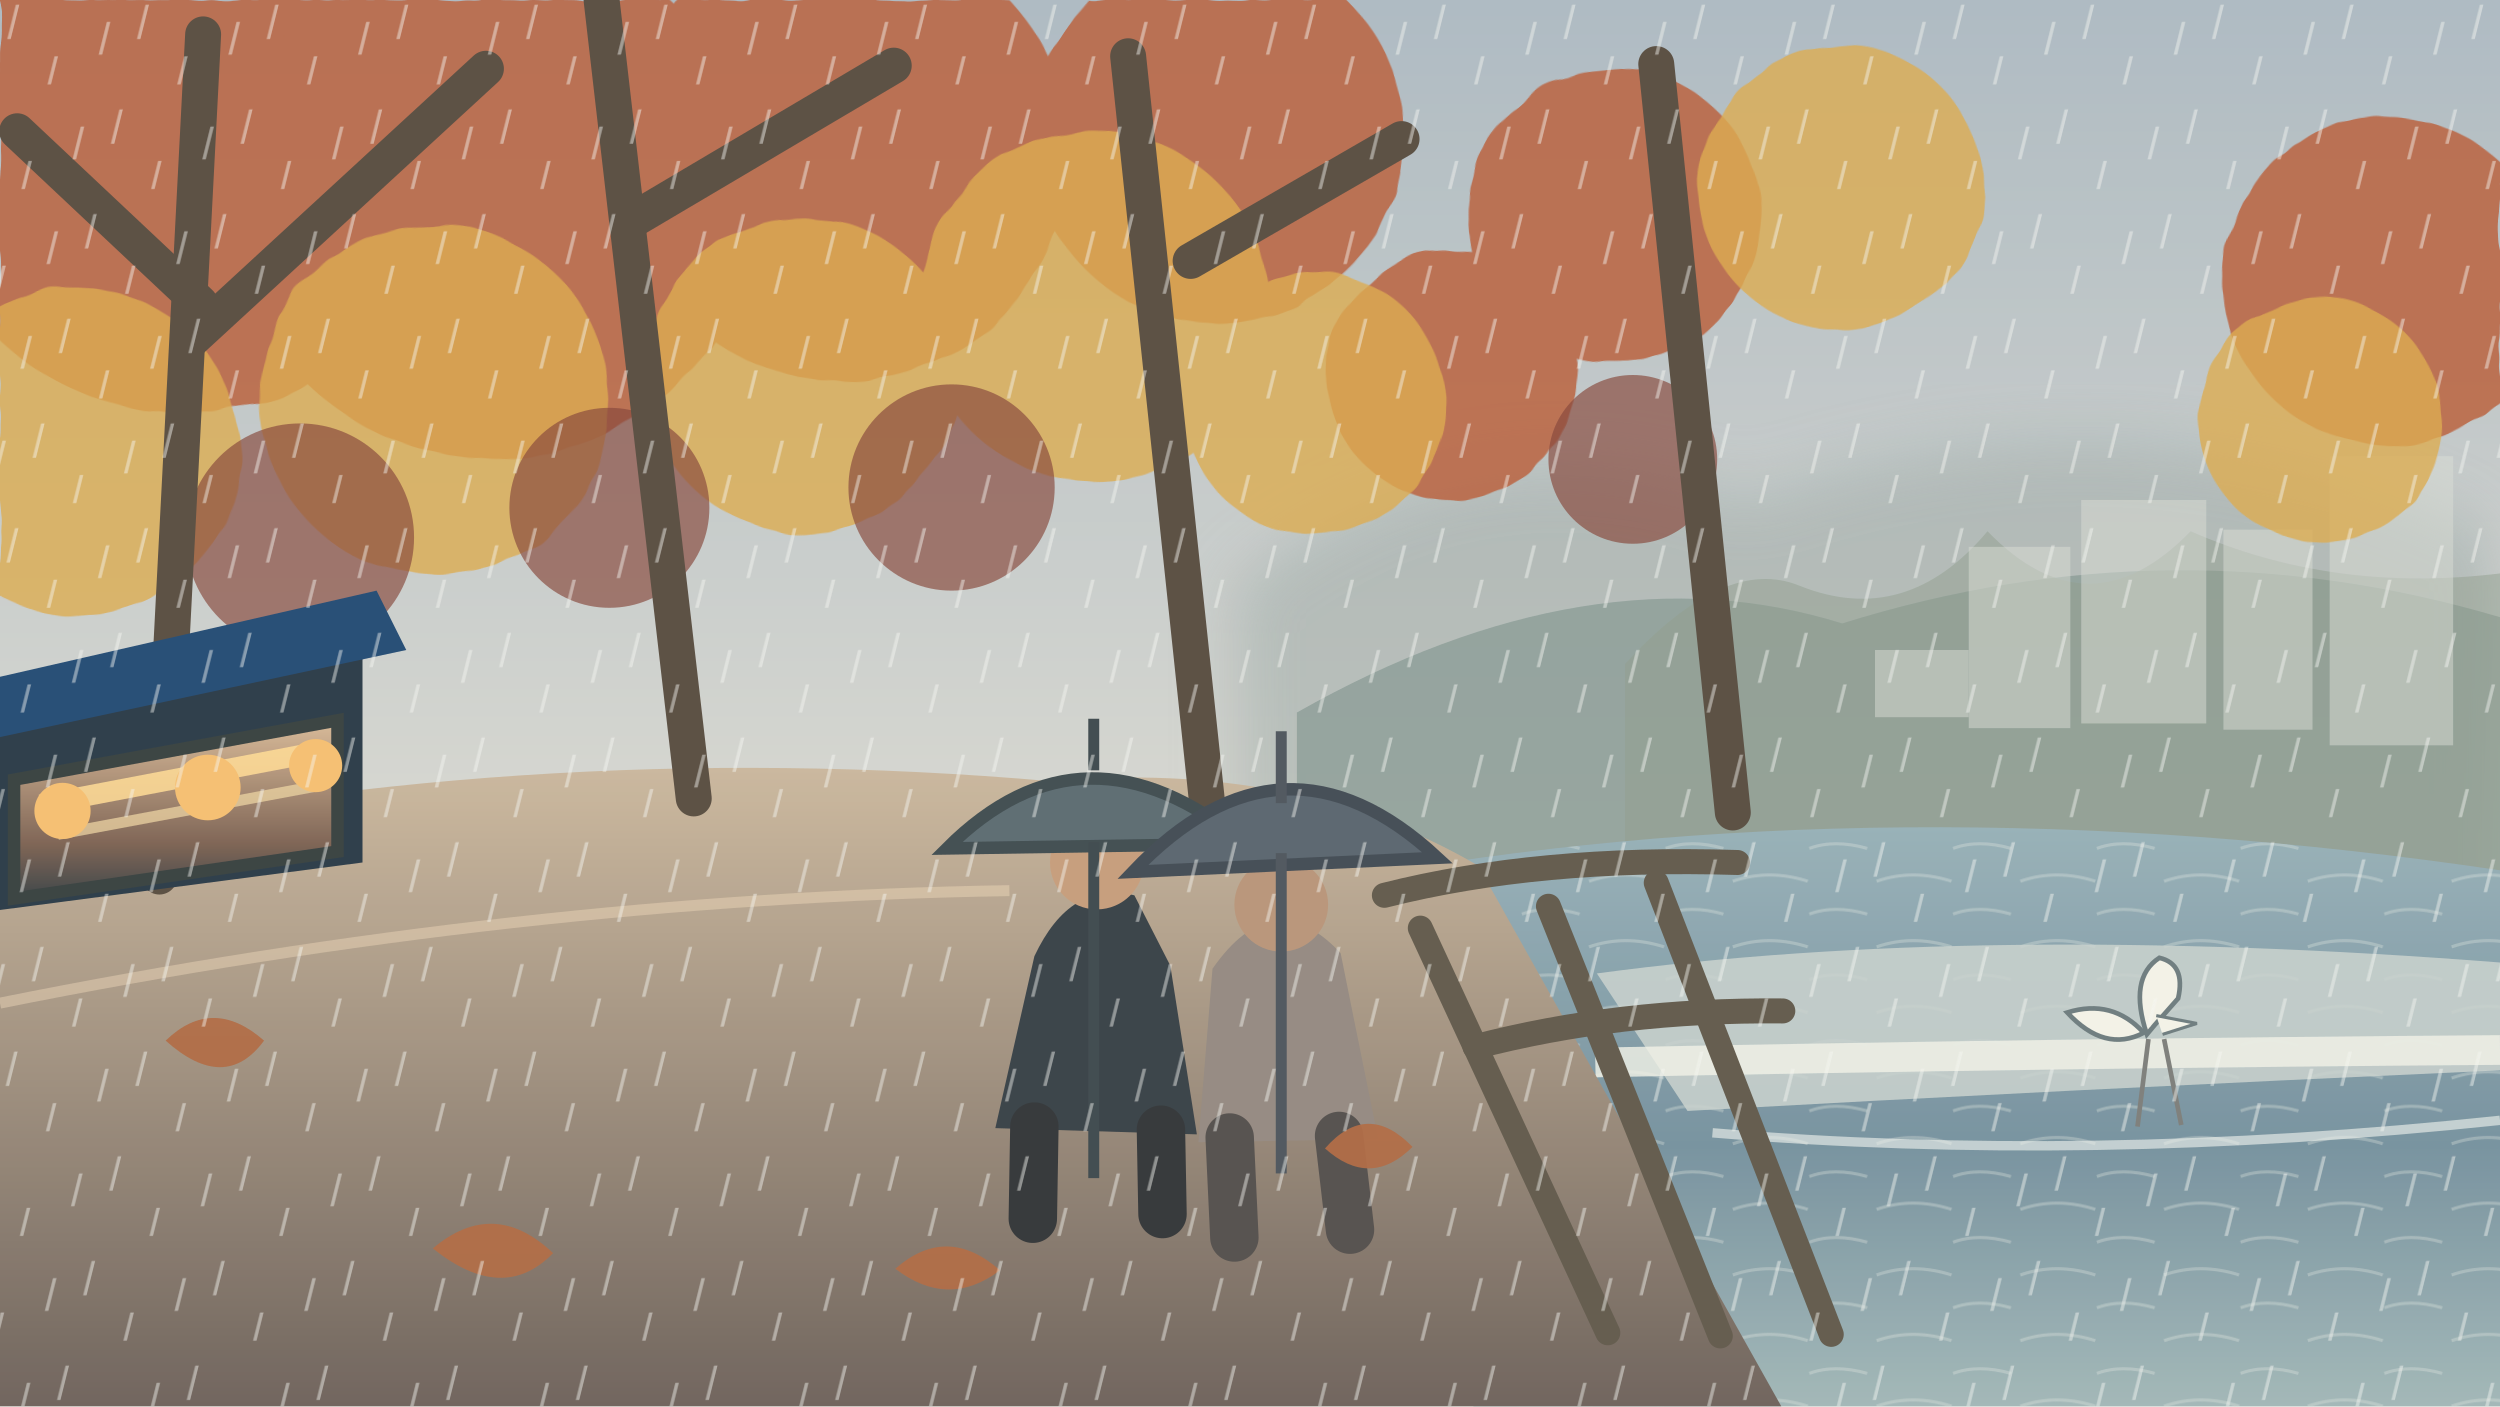
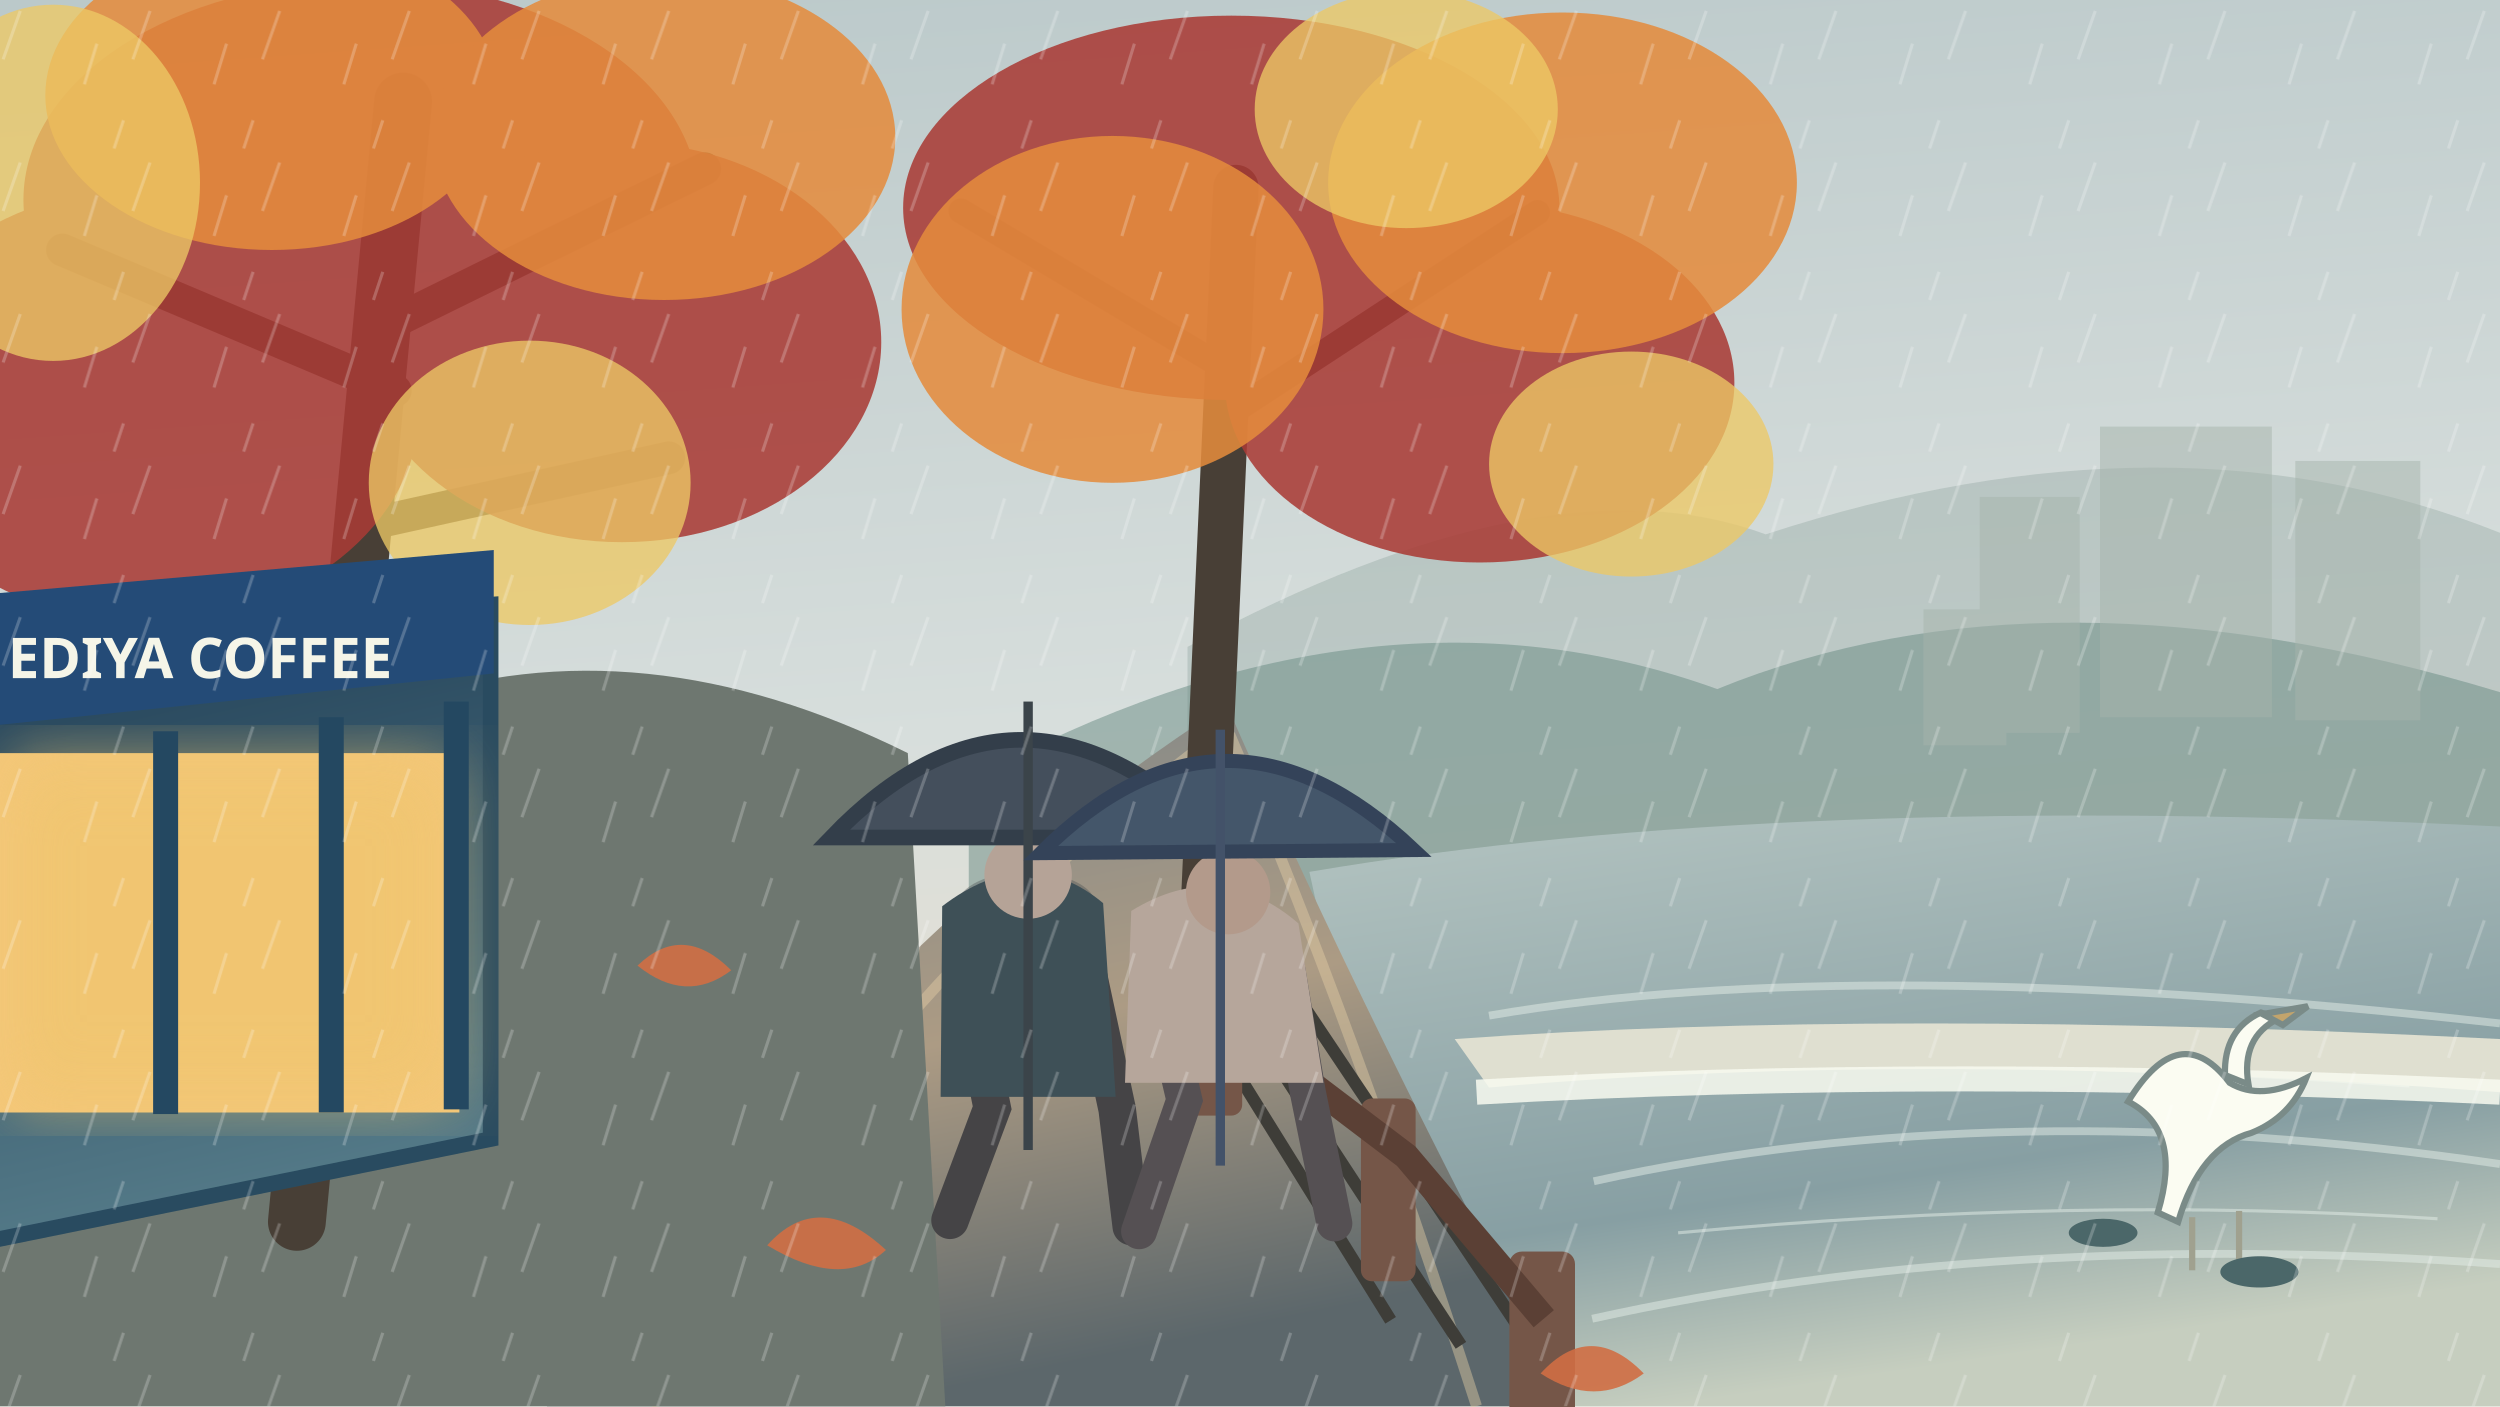
- <svg xmlns="http://www.w3.org/2000/svg" width="1600" height="900" viewBox="0 0 1600 900" role="img" aria-label="비 내리는 늦가을 고산골 단풍 산책길과 신천, 우산을 쓴 두 노인, 물가의 백로를 그린 서정적인 풍경화">
+ <svg xmlns="http://www.w3.org/2000/svg" width="1600" height="900" viewBox="0 0 1600 900" role="img" aria-label="비 내리는 대구 신천의 늦가을 풍경과 단풍길을 걷는 두 노인, 강가의 백로와 오리, 따뜻한 카페 창빛을 그린 수채화">
  <defs>
-     <linearGradient id="sky" x2="0" y2="1">
-       <stop stop-color="#aab8c2" />
-       <stop offset=".6" stop-color="#d5d6d1" />
-       <stop offset="1" stop-color="#ede1c9" />
+     <linearGradient id="sky" x1="0" x2=".13" y1="0" y2="1">
+       <stop stop-color="#bbc9ca" />
+       <stop offset=".56" stop-color="#d7dedc" />
+       <stop offset="1" stop-color="#f0e2ce" />
    </linearGradient>
-     <linearGradient id="river" x2="0" y2="1">
-       <stop stop-color="#93aeb7" />
-       <stop offset=".55" stop-color="#718e9d" />
-       <stop offset="1" stop-color="#9eb5b7" />
+     <linearGradient id="wet" x1="0" x2=".3" y1="0" y2="1">
+       <stop stop-color="#798489" />
+       <stop offset=".55" stop-color="#ac9b84" />
+       <stop offset="1" stop-color="#5c676b" />
    </linearGradient>
-     <linearGradient id="walk" x2="0" y2="1">
-       <stop stop-color="#c8b59c" />
-       <stop offset="1" stop-color="#695e58" />
+     <linearGradient id="river" x1="0" x2=".3" y1="0" y2="1">
+       <stop stop-color="#b4c4c1" />
+       <stop offset=".7" stop-color="#879fa3" />
+       <stop offset="1" stop-color="#c6cebf" />
    </linearGradient>
-     <linearGradient id="glass" x2="0" y2="1">
-       <stop stop-color="#d7b896" />
-       <stop offset=".7" stop-color="#775d4f" />
-       <stop offset="1" stop-color="#343d42" />
+     <linearGradient id="house" x1="0" x2=".2" y1="0" y2="1">
+       <stop stop-color="#203e55" />
+       <stop offset="1" stop-color="#547a88" />
    </linearGradient>
-     <radialGradient id="warm">
-       <stop stop-color="#ffe4a3" />
-       <stop offset="1" stop-color="#cc9259" stop-opacity="0" />
-     </radialGradient>
-     <filter id="mist">
-       <feGaussianBlur stdDeviation="19" />
+     <filter id="glow">
+       <feGaussianBlur stdDeviation="23" />
    </filter>
-     <filter id="watercolor" x="-10%" y="-10%" width="120%" height="120%">
-       <feTurbulence type="fractalNoise" baseFrequency=".025" numOctaves="3" seed="7" result="noise" />
-       <feDisplacementMap in="SourceGraphic" in2="noise" scale="6" />
+     <filter id="soft">
+       <feGaussianBlur stdDeviation="3.2" />
    </filter>
-     <pattern id="rain" width="83" height="67" patternUnits="userSpaceOnUse" patternTransform="skewX(-14)">
-       <path d="M12 3v22M45 36v18M73 14v21" stroke="#f5f7f4" opacity=".45" stroke-width="2.2" />
-     </pattern>
-     <pattern id="ripples" width="92" height="42" patternUnits="userSpaceOnUse">
-       <path d="M5 18q23-8 48 0M54 39q16-6 37 0" fill="none" stroke="#e4e9e4" stroke-width="2" opacity=".32" />
+     <pattern id="rain" width="83" height="97" patternUnits="userSpaceOnUse">
+       <path d="M13 7L2 38M62 28L54 54M79 77L73 95" stroke="#fff" stroke-width="2" opacity=".22" />
    </pattern>
  </defs>
  <rect width="1600" height="900" fill="url(#sky)" />
-   <path d="M790 375q150-118 327-55q253-88 483 26V635H790Z" fill="#8b9b99" opacity=".4" filter="url(#mist)" />
-   <path d="M830 456Q1019 349 1179 399Q1390 333 1600 395V667H830Z" fill="#7a908b" opacity=".64" />
-   <path d="M1040 425q64-70 112-50q68 27 120-35q65 67 130 0q91 40 198 27v244H1040Z" fill="#8b9a8b" opacity=".5" />
-   <g opacity=".5" fill="#d8dcd6">
-     <path d="M1260 350h65v116h-65zM1332 320h80v143h-80zM1423 339h57v128h-57zM1491 292h79v185h-79z" />
-     <path d="M1200 416h60v43h-60z" />
+   <path d="M760 414Q990 290 1130 342Q1390 257 1600 341V683H760Z" fill="#98aba6" opacity=".43" />
+   <path d="M620 500Q875 360 1099 441Q1310 355 1600 443V720H620Z" fill="#678a82" opacity=".5" />
+   <g fill="#a5b3ab" opacity=".5">
+     <path d="M1267 318h64v151h-64zM1344 273h110v186h-110zM1469 295h80v166h-80z" />
+     <path d="M1231 390h53v87h-53z" />
  </g>
-   <path d="M860 563Q1209 499 1600 557V900H943Z" fill="url(#river)" />
-   <path d="M860 563Q1209 499 1600 557V900H943Z" fill="url(#ripples)" />
-   <path d="M1022 623q245-33 578-7v69q-288 13-520 26z" fill="#c6d0ce" opacity=".87" />
-   <path d="M1021 680q300-6 579-8" fill="none" stroke="#f1f2e9" stroke-width="19" opacity=".8" />
-   <path d="M1096 725q240 20 504-8" fill="none" stroke="#eff4f0" stroke-width="6" opacity=".62" />
-   <path d="M0 545Q330 470 673 500Q830 486 946 554L1140 900H0Z" fill="url(#walk)" />
-   <path d="M0 642Q333 575 646 570" fill="none" stroke="#eed7b9" stroke-width="7" opacity=".45" />
-   <g fill="#b75d3b" opacity=".87" filter="url(#watercolor)">
-     <circle cx="119" cy="91" r="174" />
-     <circle cx="315" cy="125" r="169" />
-     <circle cx="540" cy="99" r="145" />
-     <circle cx="779" cy="87" r="120" />
-     <circle cx="1033" cy="138" r="94" />
-     <circle cx="929" cy="240" r="80" />
-     <circle cx="1528" cy="180" r="105" />
+   <path d="M838 558Q1144 506 1600 529V900H948Q872 718 838 558Z" fill="url(#river)" />
+   <g stroke="#e4eee7" fill="none" opacity=".5">
+     <path d="M953 650Q1190 609 1600 655M1020 756Q1283 698 1600 745M1019 844Q1281 786 1600 809" stroke-width="5" />
+     <path d="M961 691Q1205 671 1542 695M1074 789Q1330 765 1560 780" stroke-width="2" />
  </g>
-   <g fill="#dba849" opacity=".79" filter="url(#watercolor)">
-     <circle cx="49" cy="289" r="105" />
-     <circle cx="278" cy="256" r="112" />
-     <circle cx="514" cy="240" r="101" />
-     <circle cx="700" cy="196" r="112" />
-     <circle cx="841" cy="258" r="84" />
-     <circle cx="1178" cy="120" r="91" />
-     <circle cx="1485" cy="269" r="78" />
+   <path d="M931 665Q1206 645 1600 665L1600 699Q1233 671 953 696Z" fill="#dfdfd0" />
+   <path d="M945 699Q1243 682 1600 699" fill="none" stroke="#f8faf0" stroke-width="16" opacity=".85" />
+   <path d="M350 900Q525 620 785 451Q877 660 1005 900Z" fill="url(#wet)" />
+   <path d="M417 900Q536 652 775 473M945 900Q866 655 787 470" stroke="#e5cfa5" stroke-width="7" fill="none" opacity=".43" />
+   <path d="M0 450Q120 394 257 449Q410 397 581 482L605 900H0Z" fill="#6e7770" />
+   <g stroke="#483f36" stroke-linecap="round" fill="none">
+     <path d="M190 782L258 65" stroke-width="37" />
+     <path d="M253 250L40 160M252 206L451 108M247 333L428 293" stroke-width="21" />
+     <path d="M769 606L791 120" stroke-width="29" />
+     <path d="M781 234L615 135M784 267L984 136" stroke-width="16" />
  </g>
-   <g fill="#803f34" opacity=".67">
-     <circle cx="192" cy="344" r="73" />
-     <circle cx="390" cy="325" r="64" />
-     <circle cx="609" cy="312" r="66" />
-     <circle cx="1045" cy="294" r="54" />
+   <g fill="#a93b35" opacity=".87">
+     <ellipse cx="231" cy="128" rx="216" ry="140" />
+     <ellipse cx="94" cy="259" rx="175" ry="139" />
+     <ellipse cx="398" cy="219" rx="166" ry="128" />
+     <ellipse cx="788" cy="133" rx="210" ry="123" />
+     <ellipse cx="947" cy="245" rx="163" ry="115" />
  </g>
-   <g stroke="#53483d" stroke-width="23" stroke-linecap="round" fill="none">
-     <path d="M102 561L130 22M444 511L385 0M773 518L722 36M1109 520L1060 41" />
-     <path d="M128 194L11 84M122 218L311 44M403 142L572 42M762 167L897 89" />
+   <g fill="#e48b3c" opacity=".86">
+     <ellipse cx="174" cy="61" rx="145" ry="99" />
+     <ellipse cx="425" cy="88" rx="148" ry="104" />
+     <ellipse cx="712" cy="198" rx="135" ry="111" />
+     <ellipse cx="1000" cy="117" rx="150" ry="109" />
  </g>
-   <g transform="translate(0 350)">
-     <path d="M-20 106L232 48L232 202L-20 235Z" fill="#233544" />
-     <path d="M-30 90L241 28L260 66L-20 126Z" fill="#1c4672" />
-     <path d="M9 149L216 111V195L9 225Z" fill="url(#glass)" stroke="#313b3c" stroke-width="8" />
-     <path d="M26 165l173-33" stroke="#ffdb93" stroke-width="13" opacity=".85" />
-     <path d="M37 184l166-31" stroke="#eed5a2" stroke-width="7" opacity=".72" />
-     <g fill="#f4bd6e">
-       <circle cx="40" cy="169" r="18" />
-       <circle cx="133" cy="154" r="21" />
-       <circle cx="202" cy="140" r="17" />
+   <g fill="#edc865" opacity=".77">
+     <ellipse cx="34" cy="117" rx="94" ry="114" />
+     <ellipse cx="339" cy="309" rx="103" ry="91" />
+     <ellipse cx="900" cy="70" rx="97" ry="76" />
+     <ellipse cx="1044" cy="297" rx="91" ry="72" />
+   </g>
+   <g transform="translate(-40 323)">
+     <path d="M0 90L354 64L354 406L0 478Z" fill="url(#house)" stroke="#294b60" stroke-width="10" />
+     <path d="M0 60L356 29L356 108L0 145Z" fill="#244b77" />
+     <rect x="23" y="159" width="311" height="230" fill="#f4c779" />
+     <rect x="34" y="163" width="295" height="219" fill="#efc56d" opacity=".65" filter="url(#glow)" />
+     <g stroke="#244861" stroke-width="16">
+       <path d="M27 153V400M146 145V390M252 136V389M332 126V387" />
    </g>
+     <text x="45" y="111" fill="#f5f5e8" font-family="sans-serif" font-size="36" font-weight="bold">EDIYA COFFEE</text>
  </g>
-   <g transform="translate(630 420)">
-     <path d="M7 302L32 192Q55 143 96 153L119 198L136 306Z" fill="#313b43" />
-     <path d="M32 301L31 360M113 303L114 357" stroke="#2c3034" stroke-width="31" stroke-linecap="round" />
-     <circle cx="72" cy="132" r="30" fill="#c49a79" />
-     <path d="M-24 123Q64 35 167 120Z" fill="#56676f" stroke="#39474c" stroke-width="8" />
-     <path d="M70 40v33M70 119v215" stroke="#37444a" stroke-width="7" />
+   <g fill="#513e39" stroke="#3e3d38" stroke-width="8">
+     <path d="M749 618L890 845M776 618L935 861M815 615L985 869" />
  </g>
-   <g transform="translate(759 431)">
-     <path d="M8 300L17 189Q56 133 99 179L123 298Z" fill="#90867f" />
-     <path d="M28 297L31 361M98 296L105 356" stroke="#4e4a49" stroke-width="31" stroke-linecap="round" />
-     <circle cx="61" cy="148" r="30" fill="#b69277" />
-     <path d="M-34 127Q62 26 161 118Z" fill="#54616c" stroke="#3c4651" stroke-width="8" />
-     <path d="M61 37v46M61 115v205" stroke="#48515a" stroke-width="7" />
+   <g fill="#755648">
+     <rect x="760" y="609" width="35" height="105" rx="7" />
+     <rect x="871" y="703" width="35" height="117" rx="7" />
+     <rect x="966" y="801" width="42" height="130" rx="8" />
  </g>
-   <g stroke="#5c5548" stroke-width="16" fill="none" stroke-linecap="round">
-     <path d="M909 594L1029 853M991 580L1101 855M1060 565L1172 854" />
-     <path d="M886 573Q985 548 1112 552M944 670Q1036 646 1141 647" />
+   <path d="M784 652L900 740L988 844" fill="none" stroke="#5b4035" stroke-width="17" />
+   <g transform="translate(558 465)">
+     <ellipse cx="99" cy="114" rx="44" ry="21" fill="#4d5254" opacity=".4" />
+     <path d="M60 160L77 244L50 316M139 161L157 245L166 320" fill="none" stroke="#454446" stroke-width="24" stroke-linecap="round" />
+     <path d="M45 115Q100 73 148 113L156 237H44Z" fill="#3e5057" />
+     <circle cx="100" cy="95" r="28" fill="#b5a397" />
+     <path d="M-26 71Q94-54 221 71Z" fill="#444f5c" stroke="#333e4a" stroke-width="10" />
+     <path d="M100 -16V271" fill="none" stroke="#3b444a" stroke-width="6" />
  </g>
-   <g fill="#f2f2e9" stroke="#68787c" stroke-width="3">
-     <path d="M1374 662q-12-36 8-49q17 4 12 26l-15 17z" />
-     <path d="M1372 661q-20-22-49-13q24 26 49 13z" />
-     <path d="M1380 650l26 5-22 7" stroke-width="2" />
+   <g transform="translate(676 473)">
+     <path d="M63 150L82 231L53 315M148 148L161 226L178 310" fill="none" stroke="#555053" stroke-width="23" stroke-linecap="round" />
+     <path d="M48 110Q105 75 155 118L171 220H44Z" fill="#b6a69b" />
+     <circle cx="110" cy="98" r="27" fill="#b39a8b" />
+     <path d="M-10 73Q107-44 229 71Z" fill="#44566a" stroke="#344359" stroke-width="9" />
+     <path d="M105 -6V273" stroke="#435269" stroke-width="6" />
  </g>
-   <g stroke="#787a78" stroke-width="3" fill="none">
-     <path d="M1375 665l-7 56M1385 665l11 55" />
+   <g transform="translate(1352 609)" fill="#fbfcf2" stroke="#7a8b88" stroke-width="4">
+     <path d="M10 96Q43 42 75 84Q95 96 124 81Q114 106 89 116Q56 125 42 173L29 167Q45 114 10 96Z" />
+     <path d="M72 79Q71 50 95 39L106 43Q82 55 87 85Z" />
+     <path d="M96 40L125 35L109 47Z" fill="#c2a46c" />
+     <path d="M51 170V204M81 166V207" fill="none" stroke="#a0a18f" stroke-width="4" />
  </g>
-   <g fill="#ad6640" opacity=".94">
-     <path d="M106 666q30-29 63 0q-25 34-63 0z" />
-     <path d="M277 799q39-33 77 3q-32 33-77-3z" />
-     <path d="M573 812q33-29 67 1q-33 25-67-1z" />
-     <path d="M848 735q27-31 56-1q-27 27-56 1z" />
+   <g fill="#4b6769">
+     <ellipse cx="1346" cy="789" rx="22" ry="9" />
+     <ellipse cx="1446" cy="814" rx="25" ry="10" />
+   </g>
+   <g fill="#d06e44" opacity=".9">
+     <path d="M491 797Q524 760 567 800Q539 826 491 797Z" />
+     <path d="M986 879Q1018 844 1052 879Q1021 902 986 879Z" />
+     <path d="M408 618Q437 590 468 621Q439 643 408 618Z" />
  </g>
  <rect width="1600" height="900" fill="url(#rain)" />
-   <rect width="1600" height="900" fill="#f9e6c9" opacity=".06" />
</svg>
